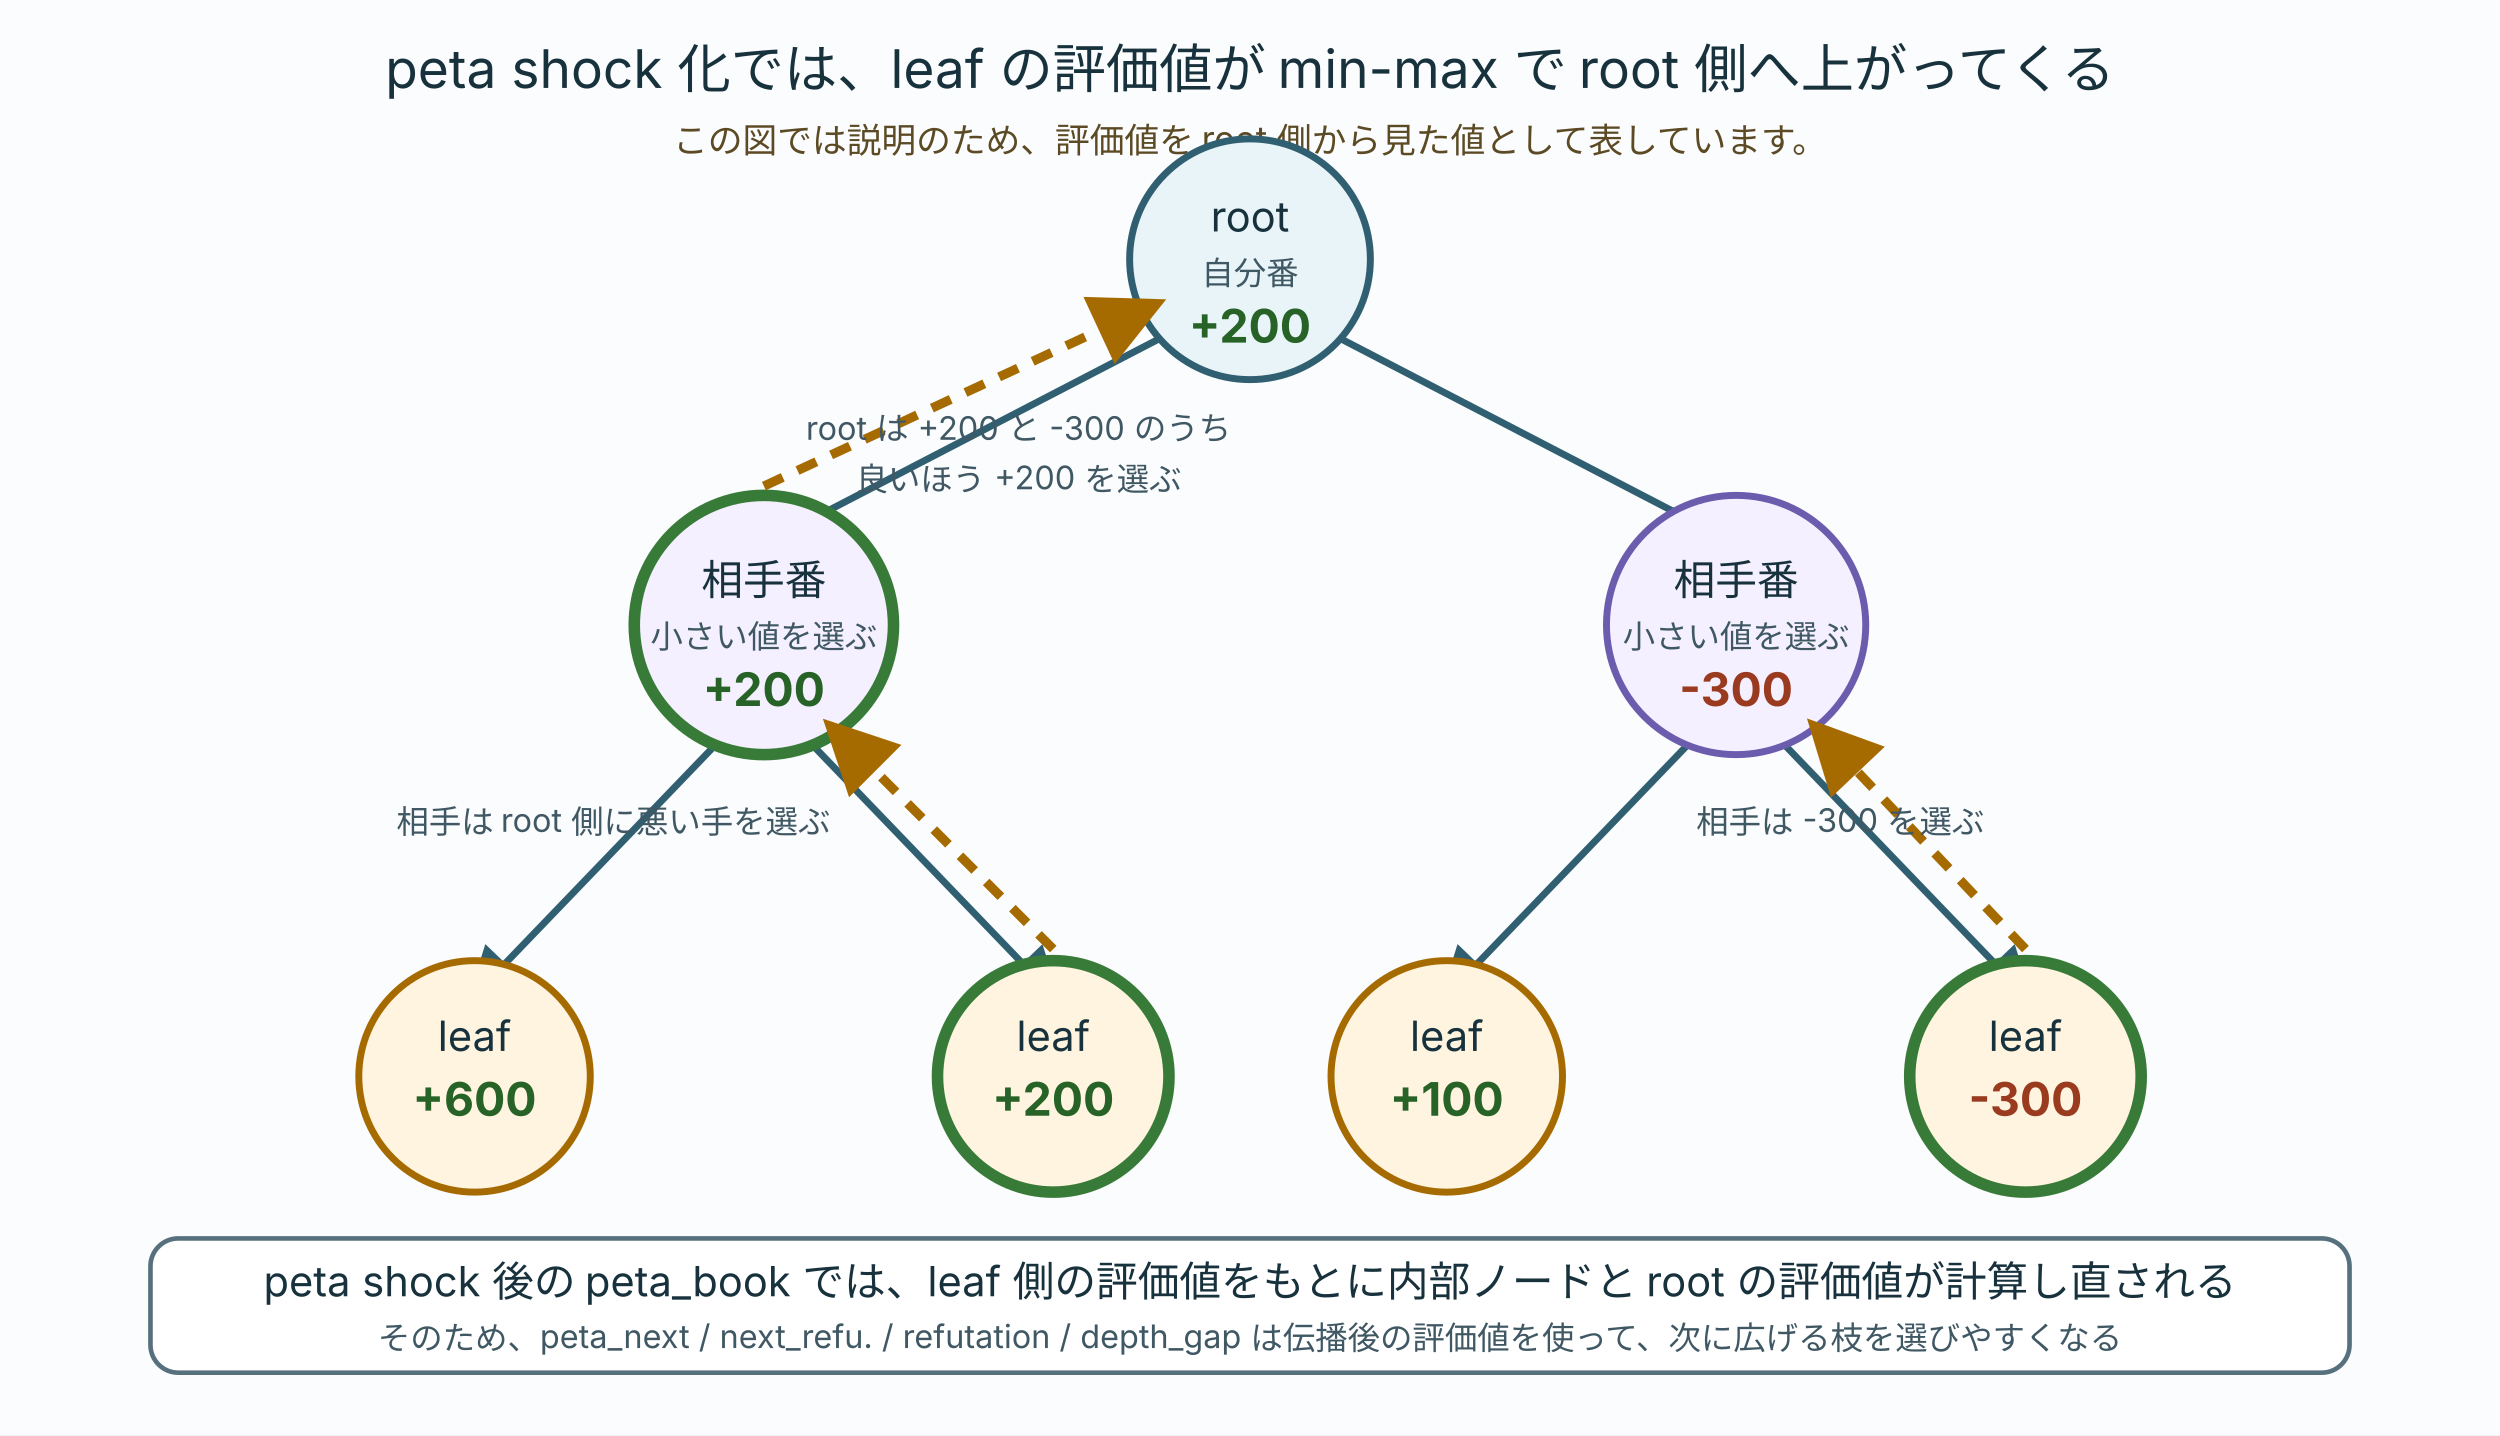
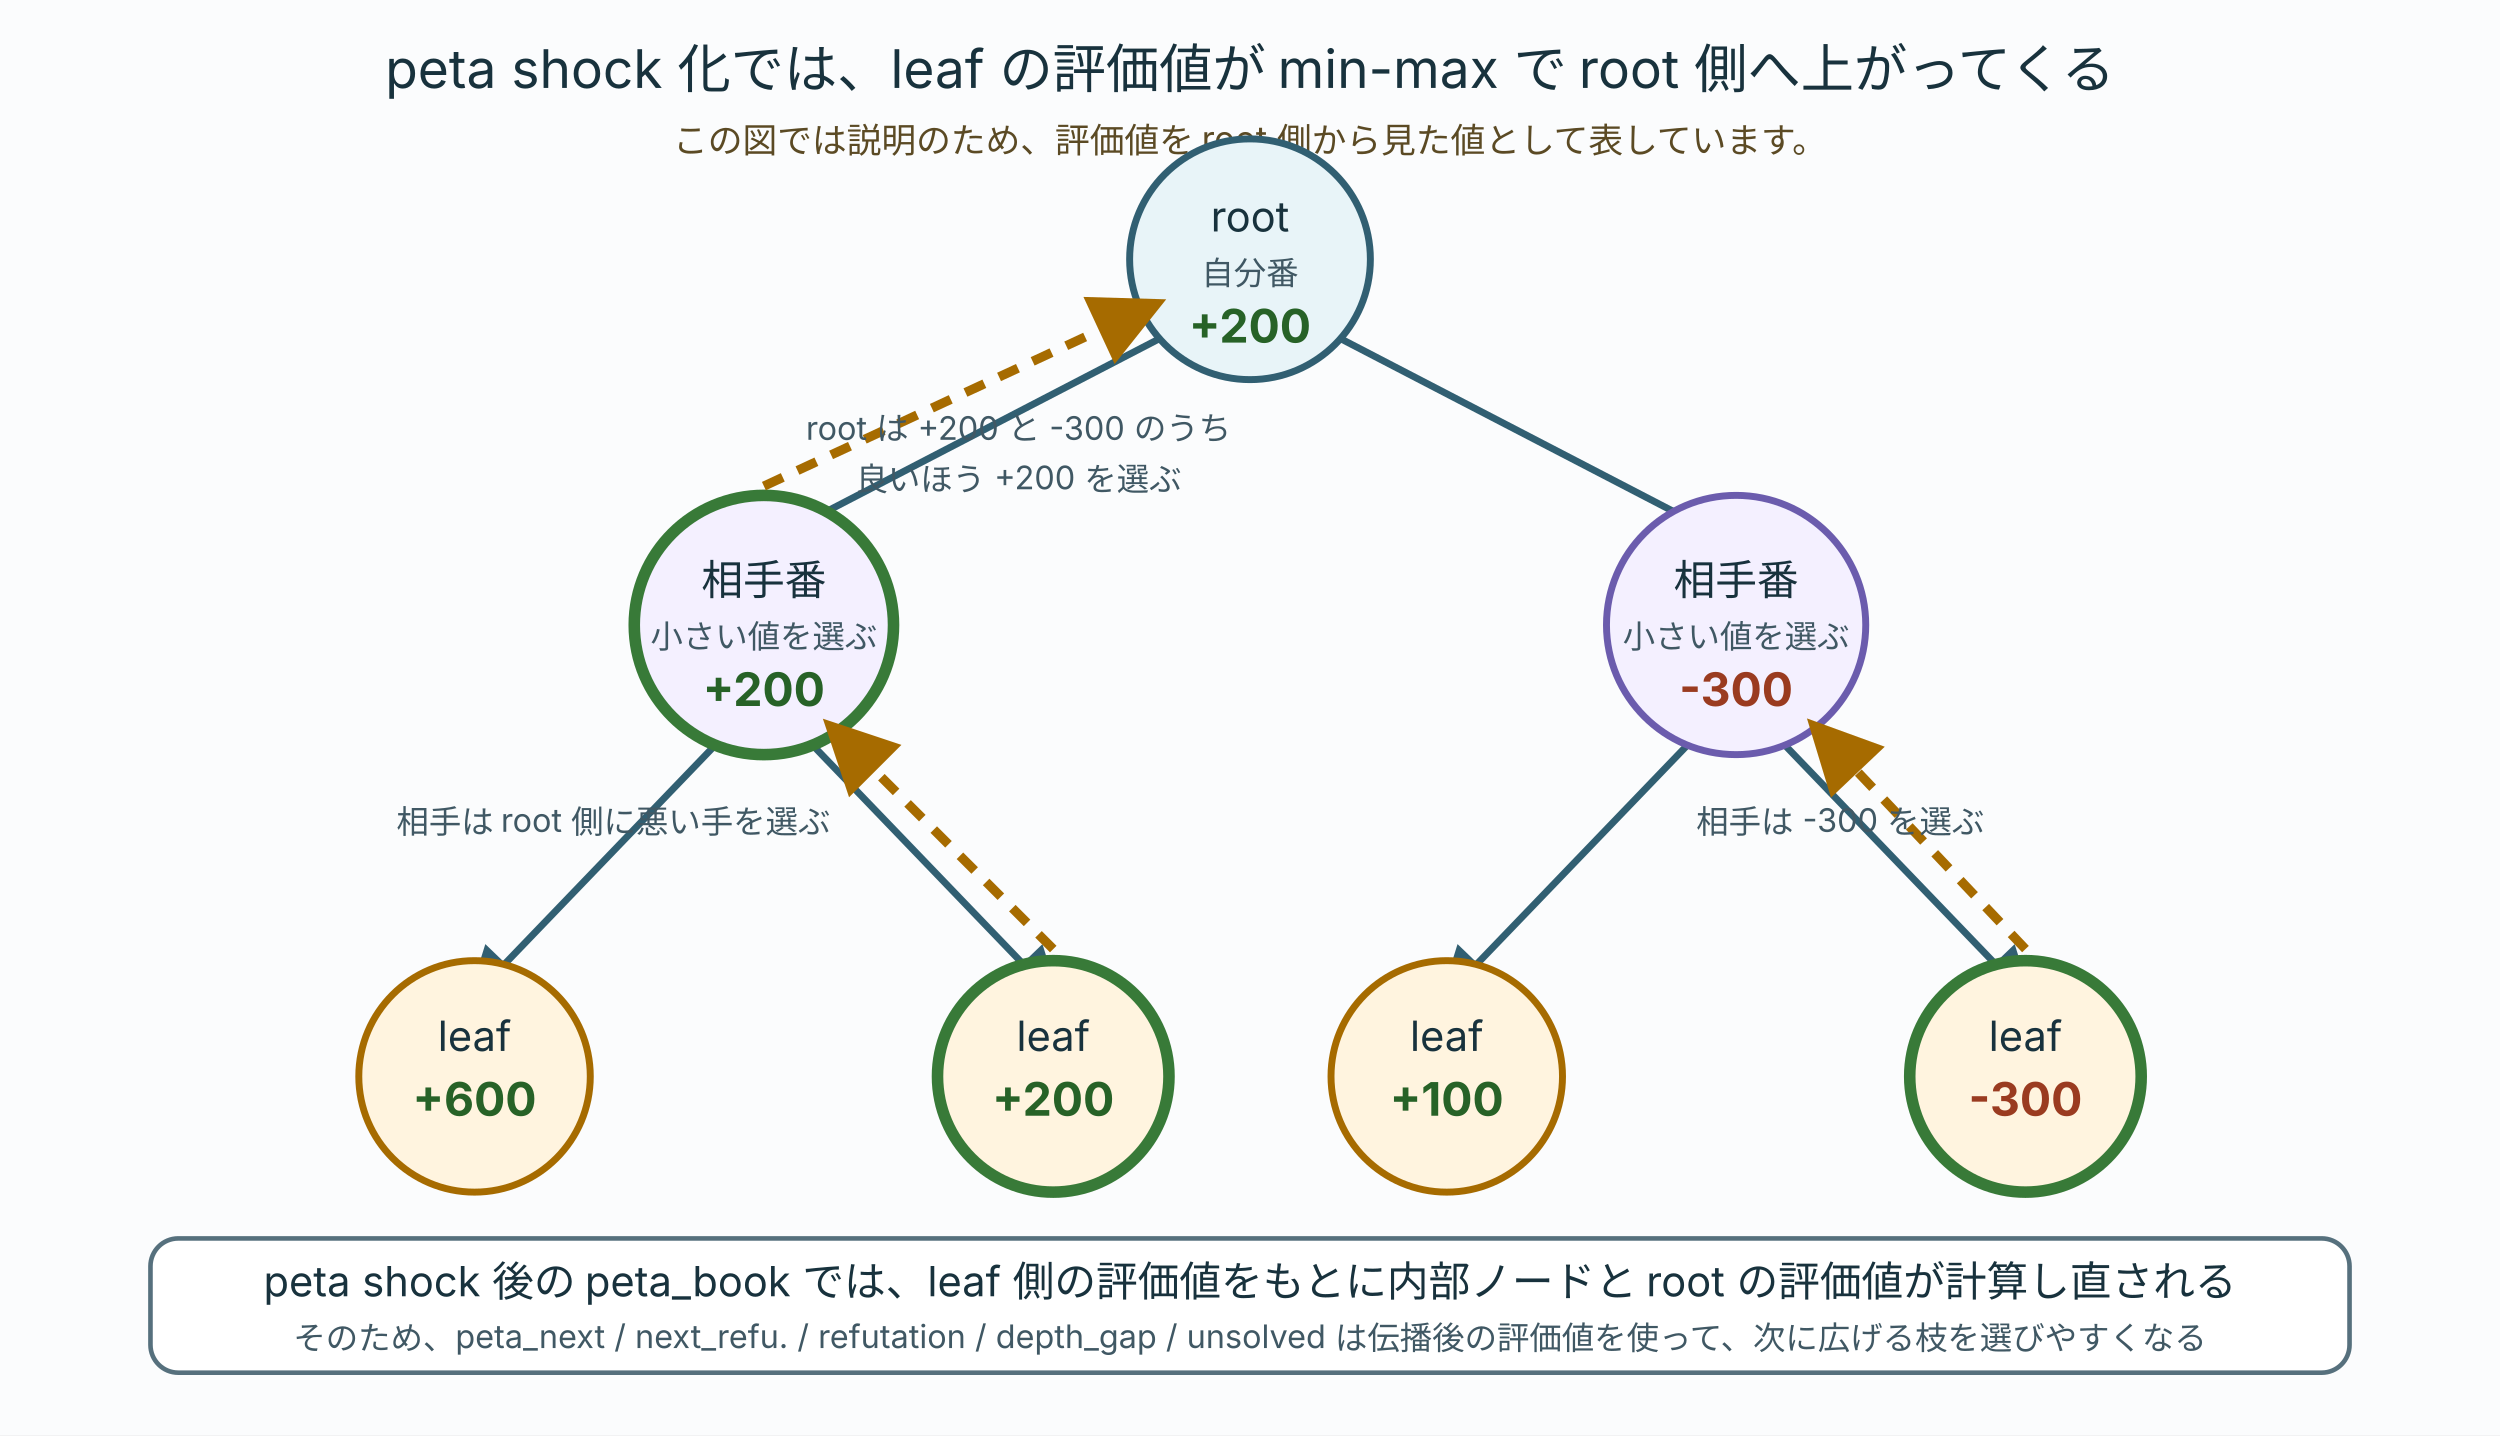
<svg xmlns="http://www.w3.org/2000/svg" width="1080" height="620" viewBox="0 0 1080 620" role="img" aria-labelledby="title desc">
  <defs>
    <marker id="arrowUp" viewBox="0 0 10 10" refX="8" refY="5" markerWidth="8" markerHeight="8" orient="auto-start-reverse">
      <path d="M 0 0 L 10 5 L 0 10 z" fill="#a66b00" />
    </marker>
    <marker id="arrowDown" viewBox="0 0 10 10" refX="8" refY="5" markerWidth="8" markerHeight="8" orient="auto-start-reverse">
      <path d="M 0 0 L 10 5 L 0 10 z" fill="#315f72" />
    </marker>
    <style>
      .bg { fill: #fbfcfd; }
      .edge { stroke: #315f72; stroke-width: 3; fill: none; marker-end: url(#arrowDown); }
      .prop { stroke: #a66b00; stroke-width: 4; fill: none; marker-end: url(#arrowUp); stroke-dasharray: 9 7; }
      .node { fill: #ffffff; stroke: #315f72; stroke-width: 2; }
      .root { fill: #e8f4f8; stroke: #315f72; stroke-width: 3; }
      .opponent { fill: #f4f0ff; stroke: #6b5cad; stroke-width: 3; }
      .leaf { fill: #fff4df; stroke: #a66b00; stroke-width: 3; }
      .chosen { stroke: #387a38; stroke-width: 5; }
      .box { fill: #ffffff; stroke: #56707d; stroke-width: 2; }
      .text { font-family: -apple-system, BlinkMacSystemFont, "Segoe UI", sans-serif; fill: #18323d; font-size: 18px; text-anchor: middle; }
      .small { font-size: 14px; fill: #405864; }
      .note { font-size: 15px; fill: #5b4a24; }
      .score { font-size: 20px; font-weight: 700; fill: #18323d; }
      .good { fill: #276227; }
      .bad { fill: #9a3b20; }
      .mono { font-family: ui-monospace, SFMono-Regular, Menlo, Consolas, monospace; font-size: 14px; fill: #405864; }
    </style>
  </defs>
  <rect class="bg" x="0" y="0" width="1080" height="620" />
  <text class="text" x="540" y="38" style="font-size:23px">peta shock 化では、leaf の評価値が min-max で root 側へ上がってくる</text>
  <text class="text note" x="540" y="66">この図では説明のため、評価値を root 側から見た値として表しています。</text>
  <path class="edge" d="M 540 126 L 330 235" />
  <path class="edge" d="M 540 126 L 750 235" />
  <path class="edge" d="M 330 300 L 205 430" />
  <path class="edge" d="M 330 300 L 455 430" />
  <path class="edge" d="M 750 300 L 625 430" />
  <path class="edge" d="M 750 300 L 875 430" />
  <circle class="node root" cx="540" cy="112" r="52" />
  <text class="text" x="540" y="100">root</text>
  <text class="text small" x="540" y="123">自分番</text>
  <text class="text score good" x="540" y="148">+200</text>
  <circle class="node opponent chosen" cx="330" cy="270" r="56" />
  <text class="text" x="330" y="257">相手番</text>
  <text class="text small" x="330" y="280">小さい値を選ぶ</text>
  <text class="text score good" x="330" y="305">+200</text>
  <circle class="node opponent" cx="750" cy="270" r="56" />
  <text class="text" x="750" y="257">相手番</text>
  <text class="text small" x="750" y="280">小さい値を選ぶ</text>
  <text class="text score bad" x="750" y="305">-300</text>
  <circle class="node leaf" cx="205" cy="465" r="50" />
  <text class="text" x="205" y="454">leaf</text>
  <text class="text score good" x="205" y="482">+600</text>
  <circle class="node leaf chosen" cx="455" cy="465" r="50" />
  <text class="text" x="455" y="454">leaf</text>
  <text class="text score good" x="455" y="482">+200</text>
  <circle class="node leaf" cx="625" cy="465" r="50" />
  <text class="text" x="625" y="454">leaf</text>
  <text class="text score good" x="625" y="482">+100</text>
  <circle class="node leaf chosen" cx="875" cy="465" r="50" />
  <text class="text" x="875" y="454">leaf</text>
  <text class="text score bad" x="875" y="482">-300</text>
  <path class="prop" d="M 455 410 L 360 315" />
  <path class="prop" d="M 875 410 L 785 315" />
  <path class="prop" d="M 330 210 L 498 132" />
  <text class="text small" x="265" y="360">相手は root 側に悪い手を選ぶ</text>
  <text class="text small" x="795" y="360">相手は -300 を選ぶ</text>
  <text class="text small" x="440" y="190">root は +200 と -300 のうち</text>
  <text class="text small" x="440" y="212">良いほう +200 を選ぶ</text>
  <rect class="box" x="65" y="535" width="950" height="58" rx="12" />
  <text class="text" x="540" y="560">peta shock 後の peta_book では、leaf 側の評価値をもとに内部ノードと root の評価値が計算し直される</text>
-   <text class="text small" x="540" y="583">そのため、peta_next / next_refu. / refutation / depth_gap は伝播後の評価値を使って、次に広げる枝を選びやすくなる</text>
+   <text class="text small" x="540" y="583">そのため、peta_next / next_refu. / refutation / depth_gap / unsolved は伝播後の評価値を使って、次に広げる枝を選びやすくなる</text>
</svg>
